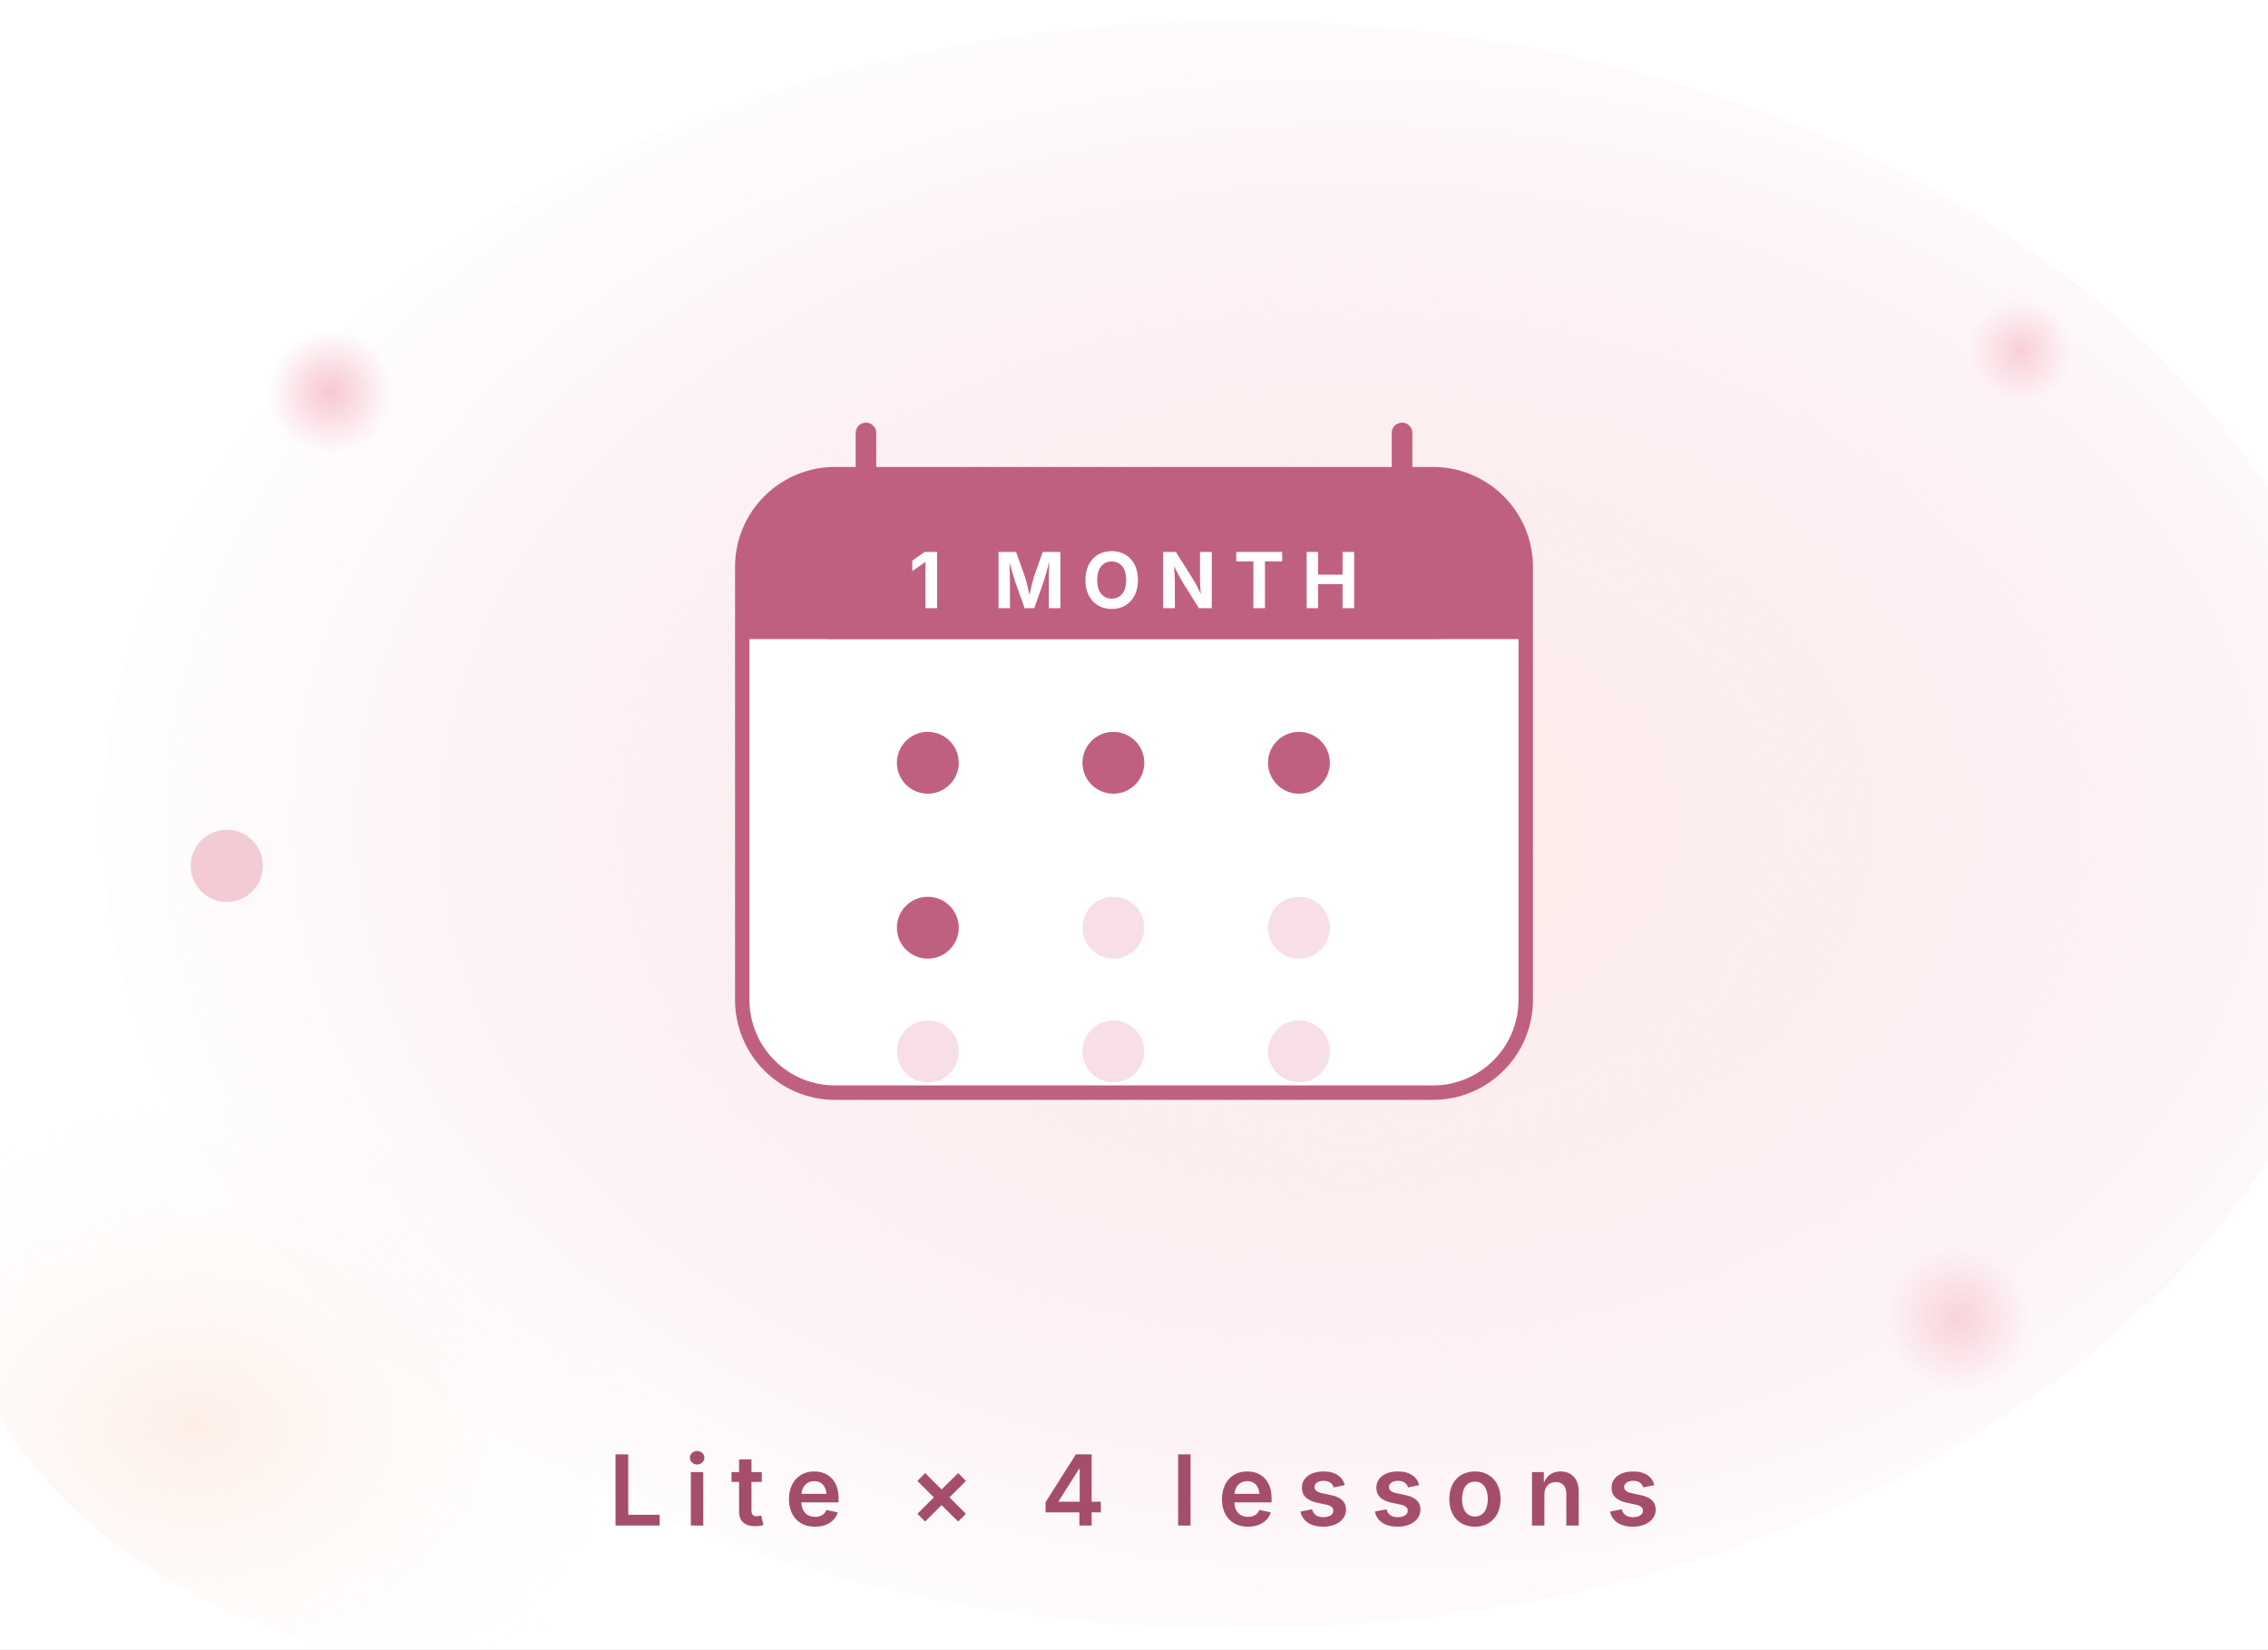
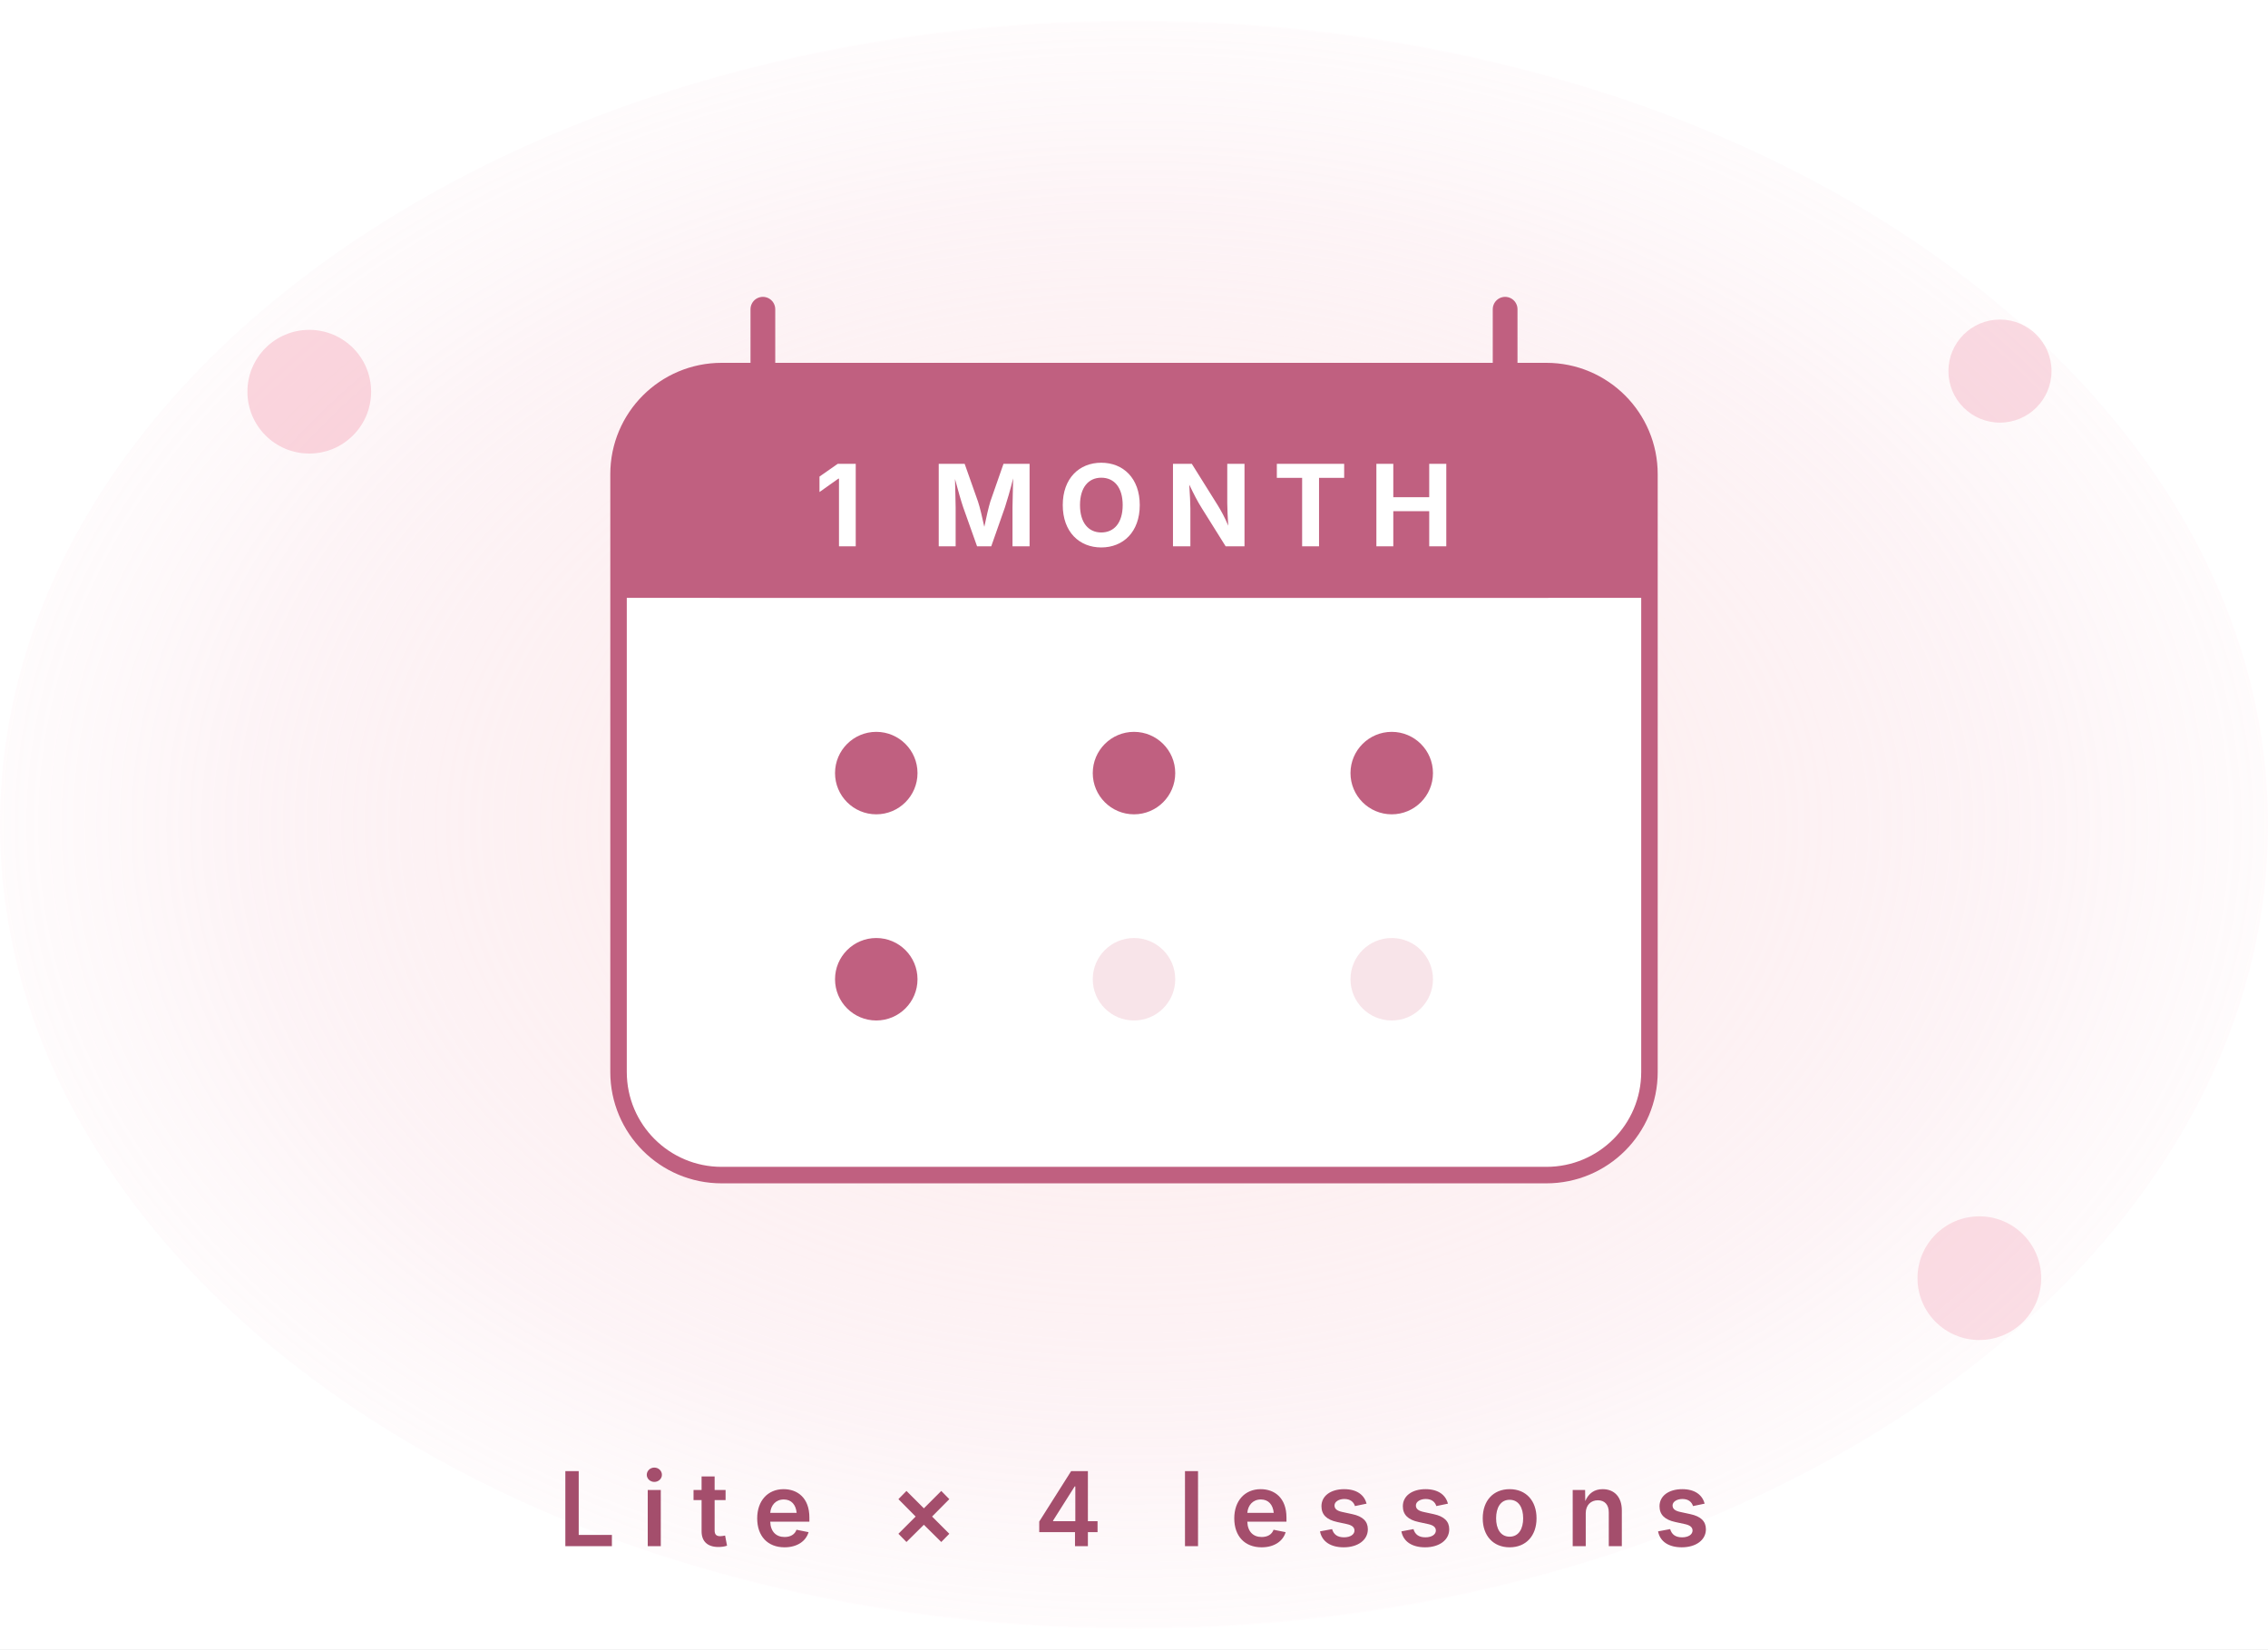
<svg xmlns="http://www.w3.org/2000/svg" viewBox="0 0 220 160" role="img" aria-label="1ヶ月無料体験 Liteプラン月4回">
  <defs>
-     <radialGradient id="bg1" cx="55%" cy="50%" r="65%">
-       <stop offset="0%" stop-color="#fde0d8" stop-opacity=".55" />
-       <stop offset="60%" stop-color="#f6c8d4" stop-opacity=".22" />
+     <radialGradient id="m1bg" cx="50%" cy="50%" r="65%">
+       <stop offset="0%" stop-color="#fde0d8" stop-opacity=".5" />
+       <stop offset="60%" stop-color="#f6c8d4" stop-opacity=".2" />
      <stop offset="100%" stop-color="#ffffff" stop-opacity="0" />
-     </radialGradient>
-     <radialGradient id="bg2" cx="22%" cy="72%" r="40%">
-       <stop offset="0%" stop-color="#fcdbcb" stop-opacity=".45" />
-       <stop offset="100%" stop-color="#ffffff" stop-opacity="0" />
-     </radialGradient>
-     <radialGradient id="petal1" cx="50%" cy="50%" r="50%">
-       <stop offset="0%" stop-color="#f5b0c0" />
-       <stop offset="100%" stop-color="#f5b0c0" stop-opacity="0" />
    </radialGradient>
  </defs>
  <rect width="220" height="160" fill="#ffffff" />
-   <ellipse cx="120" cy="80" rx="110" ry="78" fill="url(#bg1)" />
-   <ellipse cx="50" cy="120" rx="55" ry="42" fill="url(#bg2)" />
-   <circle cx="32" cy="38" r="6" fill="url(#petal1)" opacity=".7" />
-   <circle cx="196" cy="34" r="5" fill="url(#petal1)" opacity=".55" />
-   <circle cx="190" cy="128" r="7" fill="url(#petal1)" opacity=".5" />
-   <circle cx="22" cy="84" r="3.5" fill="#e8a4b5" opacity=".55" />
-   <g transform="translate(110 78)">
-     <rect x="-38" y="-32" width="76" height="60" rx="9" fill="#ffffff" stroke="#c06080" stroke-width="1.4" />
-     <rect x="-38" y="-32" width="76" height="16" rx="9" fill="#c06080" />
-     <rect x="-38" y="-22" width="76" height="6" fill="#c06080" />
-     <line x1="-26" y1="-36" x2="-26" y2="-28" stroke="#c06080" stroke-width="2" stroke-linecap="round" />
-     <line x1="26" y1="-36" x2="26" y2="-28" stroke="#c06080" stroke-width="2" stroke-linecap="round" />
-     <text x="0" y="-19" text-anchor="middle" fill="#ffffff" font-family="-apple-system,BlinkMacSystemFont,sans-serif" font-size="7.5" font-weight="700" letter-spacing="1.6">1 MONTH</text>
+   <ellipse cx="110" cy="80" rx="110" ry="78" fill="url(#m1bg)" />
+   <circle cx="30" cy="38" r="6" fill="#f5b0c0" opacity=".5" />
+   <circle cx="194" cy="36" r="5" fill="#f5b0c0" opacity=".45" />
+   <circle cx="192" cy="124" r="6" fill="#f5b0c0" opacity=".4" />
+   <g transform="translate(110 80)">
+     <rect x="-50" y="-44" width="100" height="78" rx="10" fill="#ffffff" stroke="#c06080" stroke-width="1.6" />
+     <rect x="-50" y="-44" width="100" height="22" rx="10" fill="#c06080" />
+     <rect x="-50" y="-32" width="100" height="10" fill="#c06080" />
+     <line x1="-36" y1="-50" x2="-36" y2="-38" stroke="#c06080" stroke-width="2.4" stroke-linecap="round" />
+     <line x1="36" y1="-50" x2="36" y2="-38" stroke="#c06080" stroke-width="2.4" stroke-linecap="round" />
+     <text x="0" y="-27" text-anchor="middle" fill="#ffffff" font-family="-apple-system,BlinkMacSystemFont,sans-serif" font-size="11" font-weight="700" letter-spacing="2">1 MONTH</text>
    <g fill="#c06080">
-       <circle cx="-20" cy="-4" r="3" />
-       <circle cx="-2" cy="-4" r="3" />
-       <circle cx="16" cy="-4" r="3" />
-       <circle cx="-20" cy="12" r="3" />
+       <circle cx="-25" cy="-5" r="4" />
+       <circle cx="0" cy="-5" r="4" />
+       <circle cx="25" cy="-5" r="4" />
+       <circle cx="-25" cy="15" r="4" />
    </g>
-     <g fill="#e8a4b5" opacity=".35">
-       <circle cx="-2" cy="12" r="3" />
-       <circle cx="16" cy="12" r="3" />
-       <circle cx="-20" cy="24" r="3" />
-       <circle cx="-2" cy="24" r="3" />
-       <circle cx="16" cy="24" r="3" />
+     <g fill="#e8a4b5" opacity=".3">
+       <circle cx="0" cy="15" r="4" />
+       <circle cx="25" cy="15" r="4" />
    </g>
  </g>
-   <text x="110" y="148" text-anchor="middle" fill="#a44e6c" font-family="-apple-system,BlinkMacSystemFont,sans-serif" font-size="9.5" font-weight="600" letter-spacing="2">Lite × 4 lessons</text>
+   <text x="110" y="150" text-anchor="middle" fill="#a44e6c" font-family="-apple-system,BlinkMacSystemFont,sans-serif" font-size="10" font-weight="600" letter-spacing="2.4">Lite × 4 lessons</text>
</svg>
